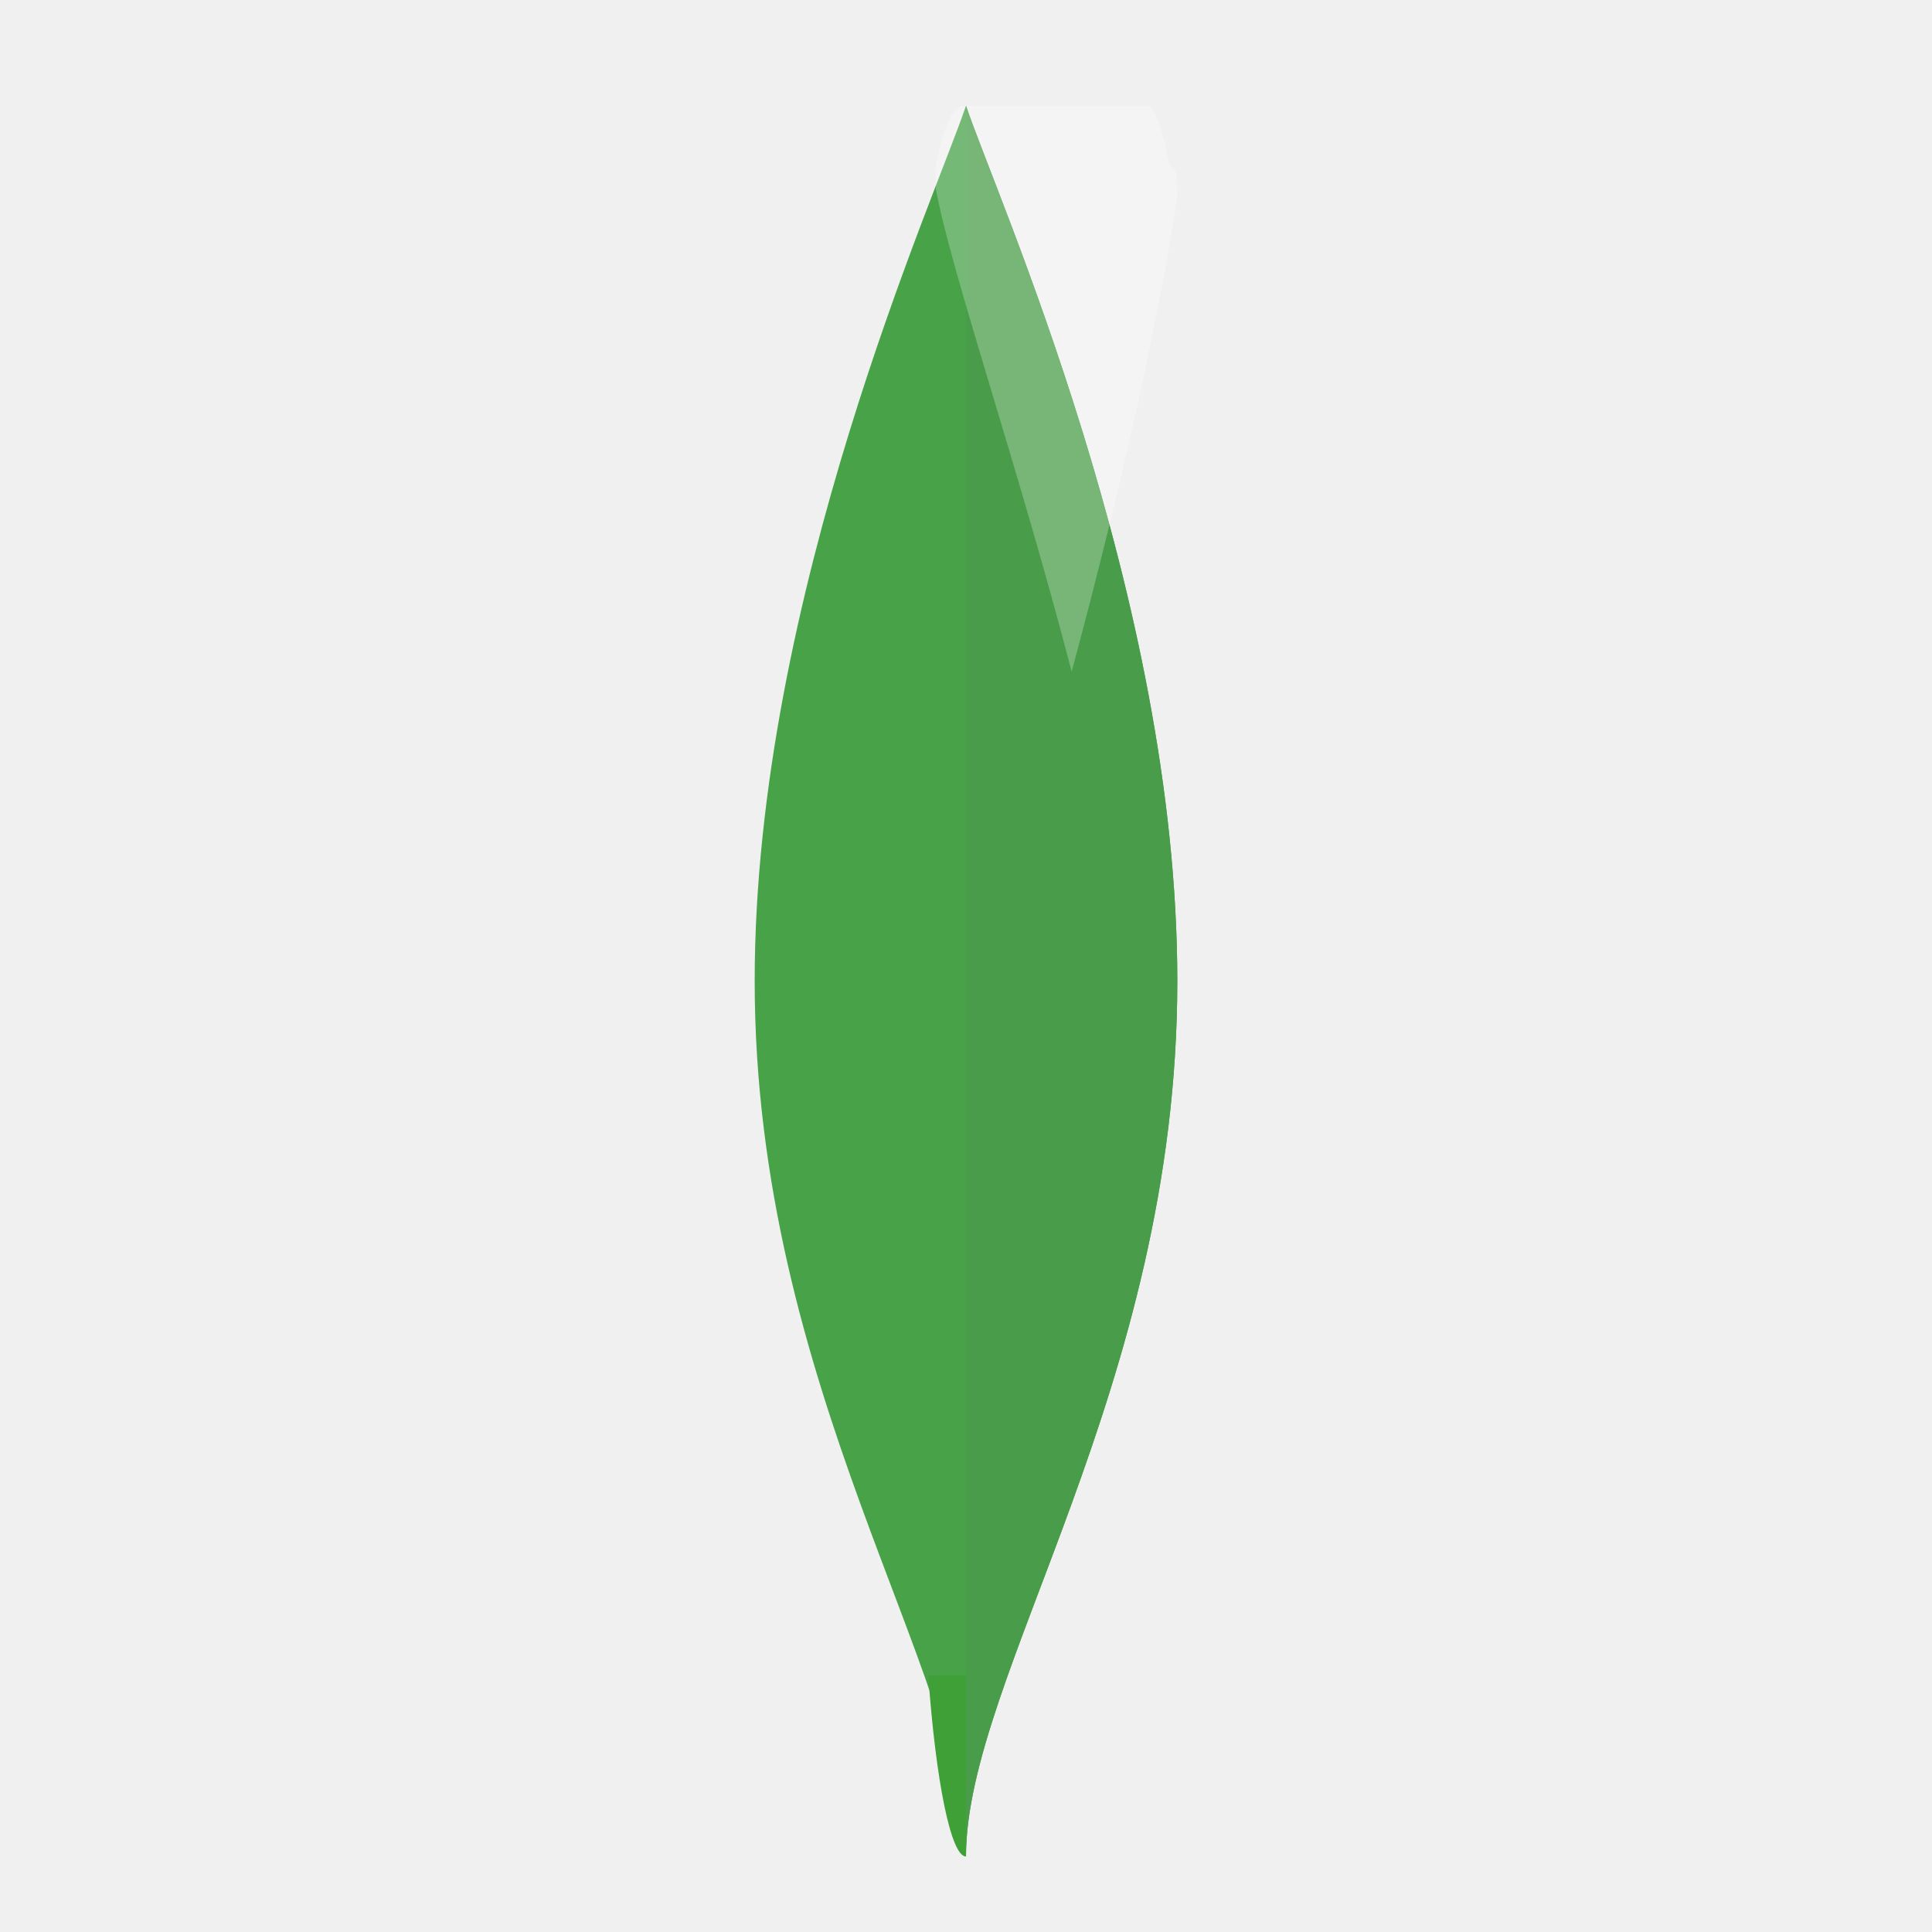
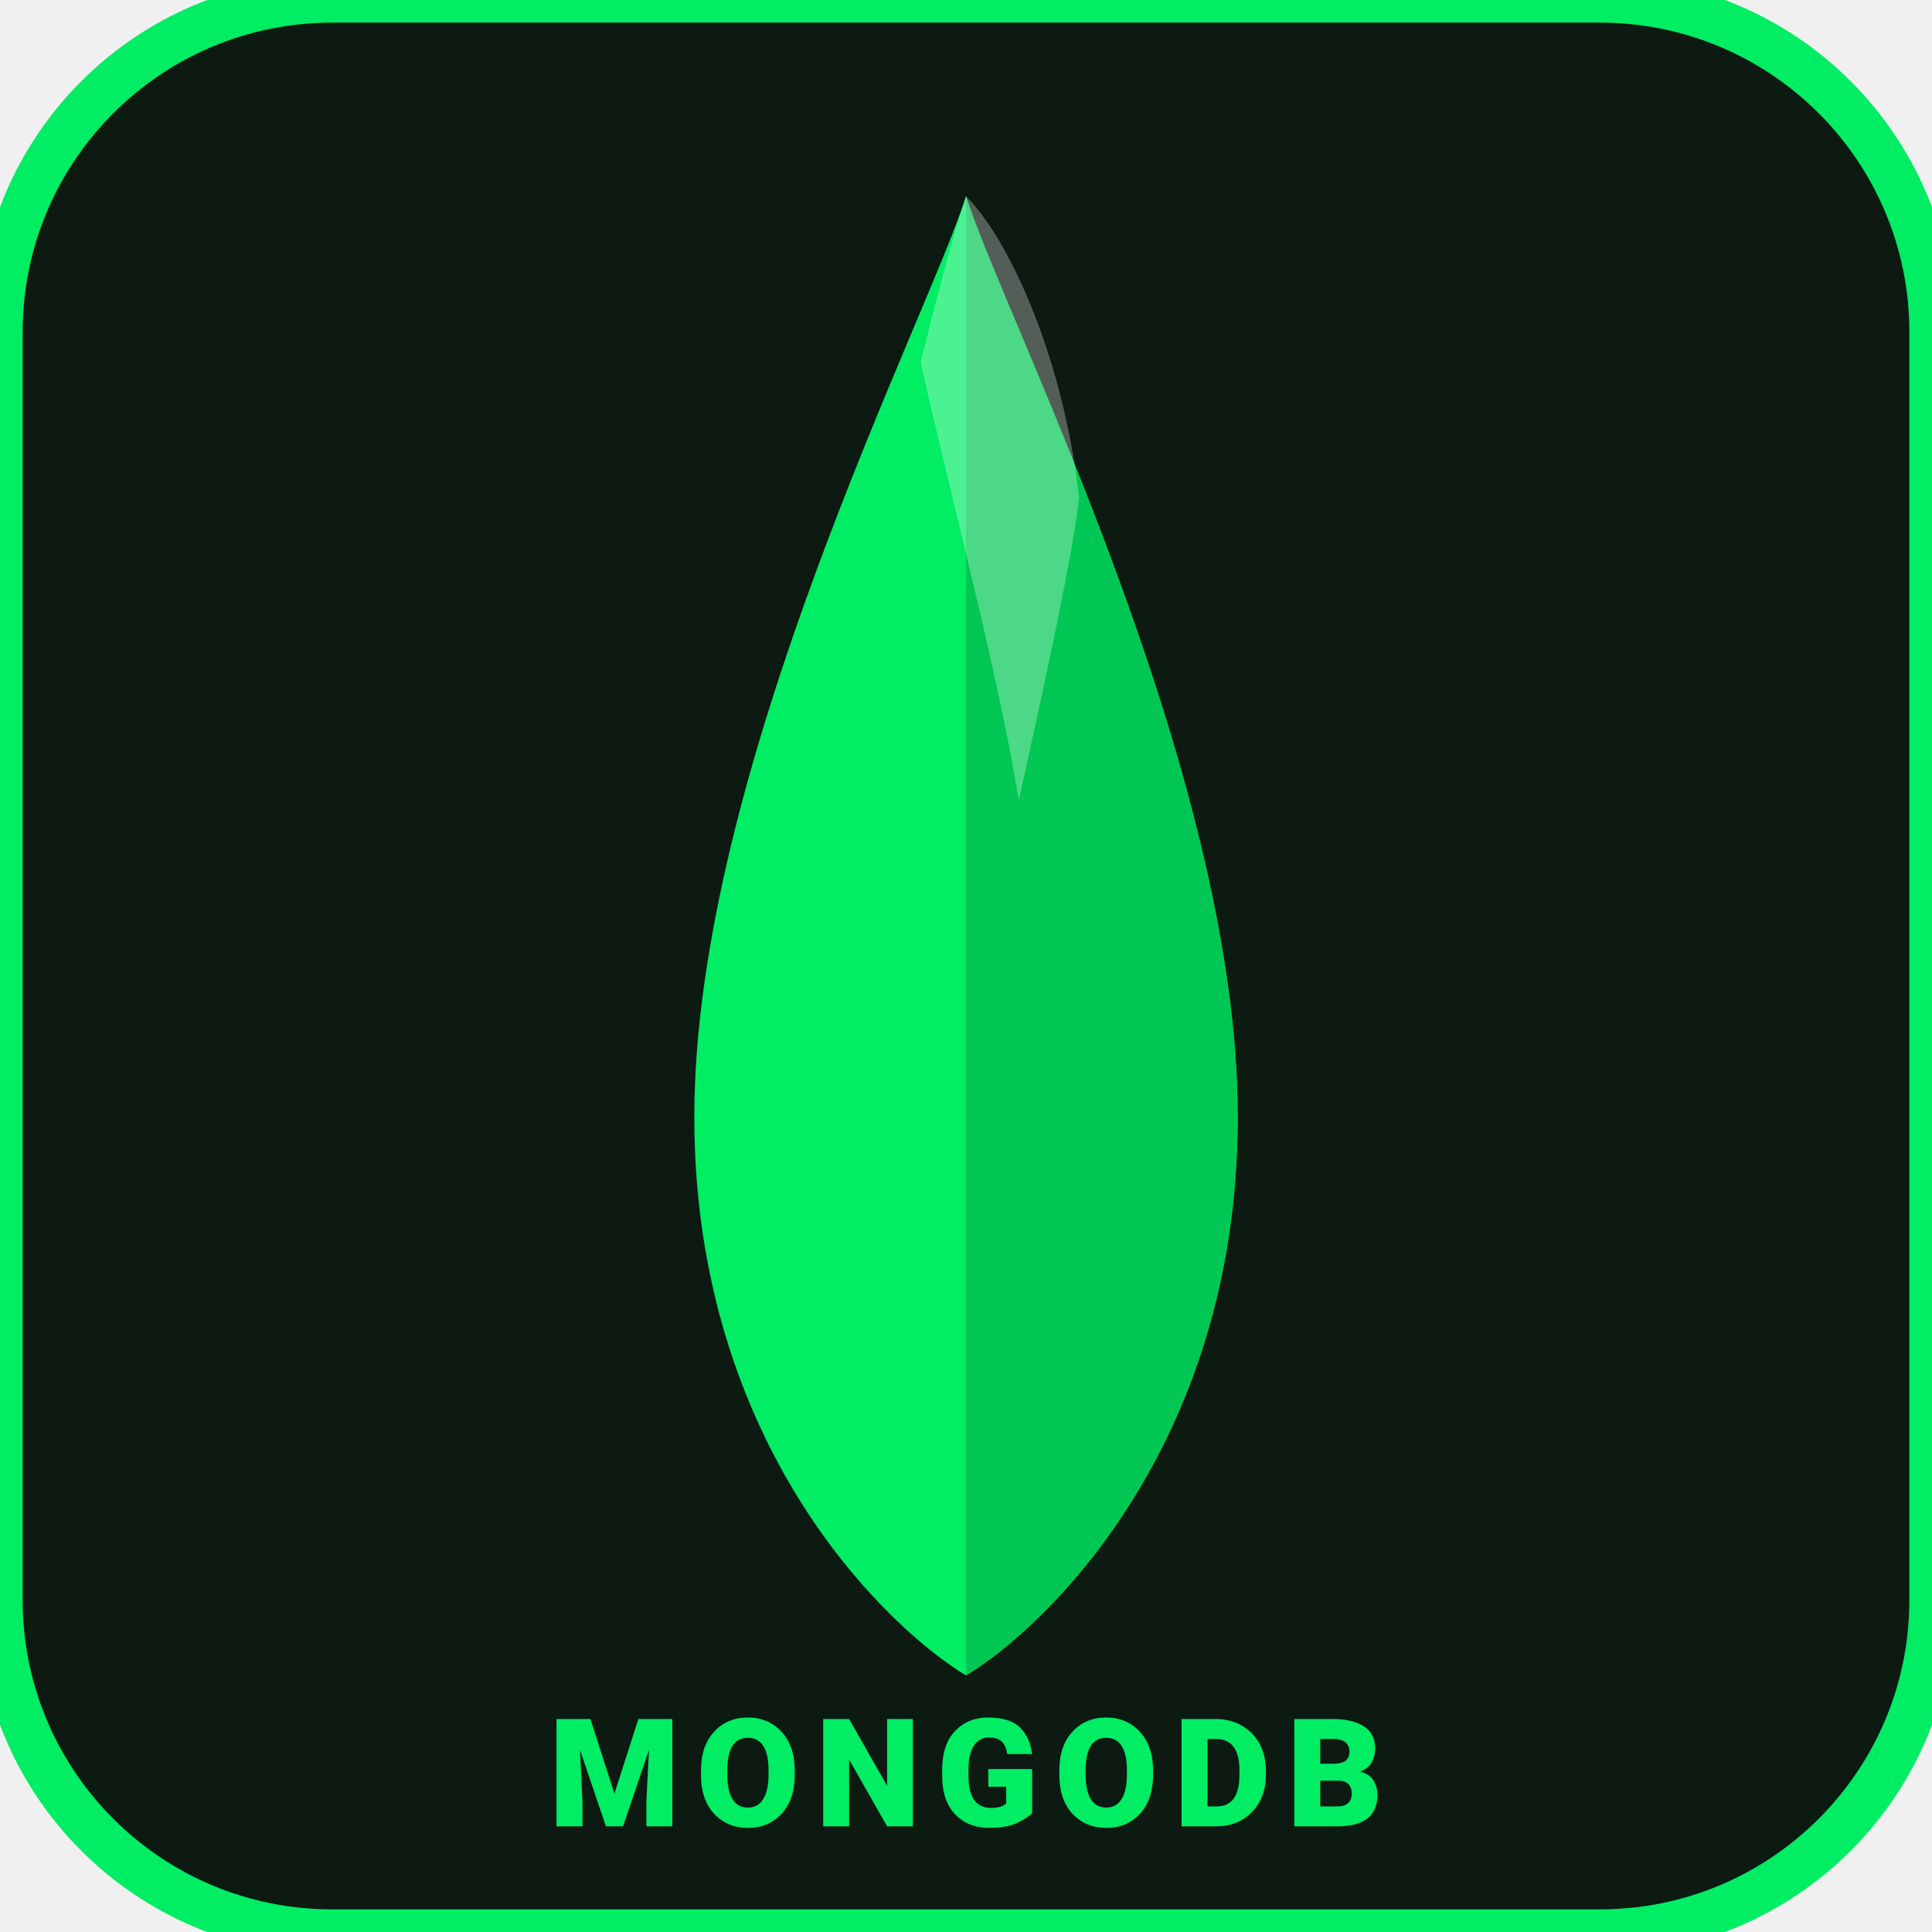
<svg xmlns="http://www.w3.org/2000/svg" viewBox="0 0 256 256" width="256" height="256">
-   <path d="M128 14c-4 12-28 65-28 116 0 54 28 92 28 116 0-24 28-62 28-116 0-51-24-104-28-116z" fill="#47A248" />
-   <path d="M128 14v232c0-24 28-62 28-116 0-51-24-104-28-116z" fill="#499D4A" />
-   <path d="M128 246c-2 0-4-10-5-24 1 0 3 0 5 0v24z" fill="#3FA037" />
-   <path d="M128 14c-2 0-3 3-4 8 0 1 0 2 0 3 2 11 11 37 18 64 7-26 12-49 14-63 0-2 0-4-1-4-1-5-2-8-3-8h-24z" fill="#FFFFFF" opacity="0.25" />
+   <rect width="256" height="256" rx="44" fill="#0C1A12" stroke="#00ED64" stroke-width="6" />
+   <path d="M128 26c-5 16-36 76-36 122 0 44 26 68 36 74 10-6 36-30 36-74 0-46-31-106-36-122z" fill="#00ED64" />
+   <path d="M128 26v196c10-6 36-30 36-74 0-46-31-106-36-122z" fill="#00C753" />
+   <path d="M128 26c-2 6-4 14-6 22 4 18 10 40 13 58 4-18 7-32 8-40-2-18-9-34-15-40z" fill="#FFFFFF" opacity="0.3" />
+   <text x="128" y="242" font-family="'Segoe UI', Roboto, sans-serif" font-weight="900" font-size="20" fill="#00ED64" text-anchor="middle" letter-spacing="2">MONGODB</text>
</svg>
